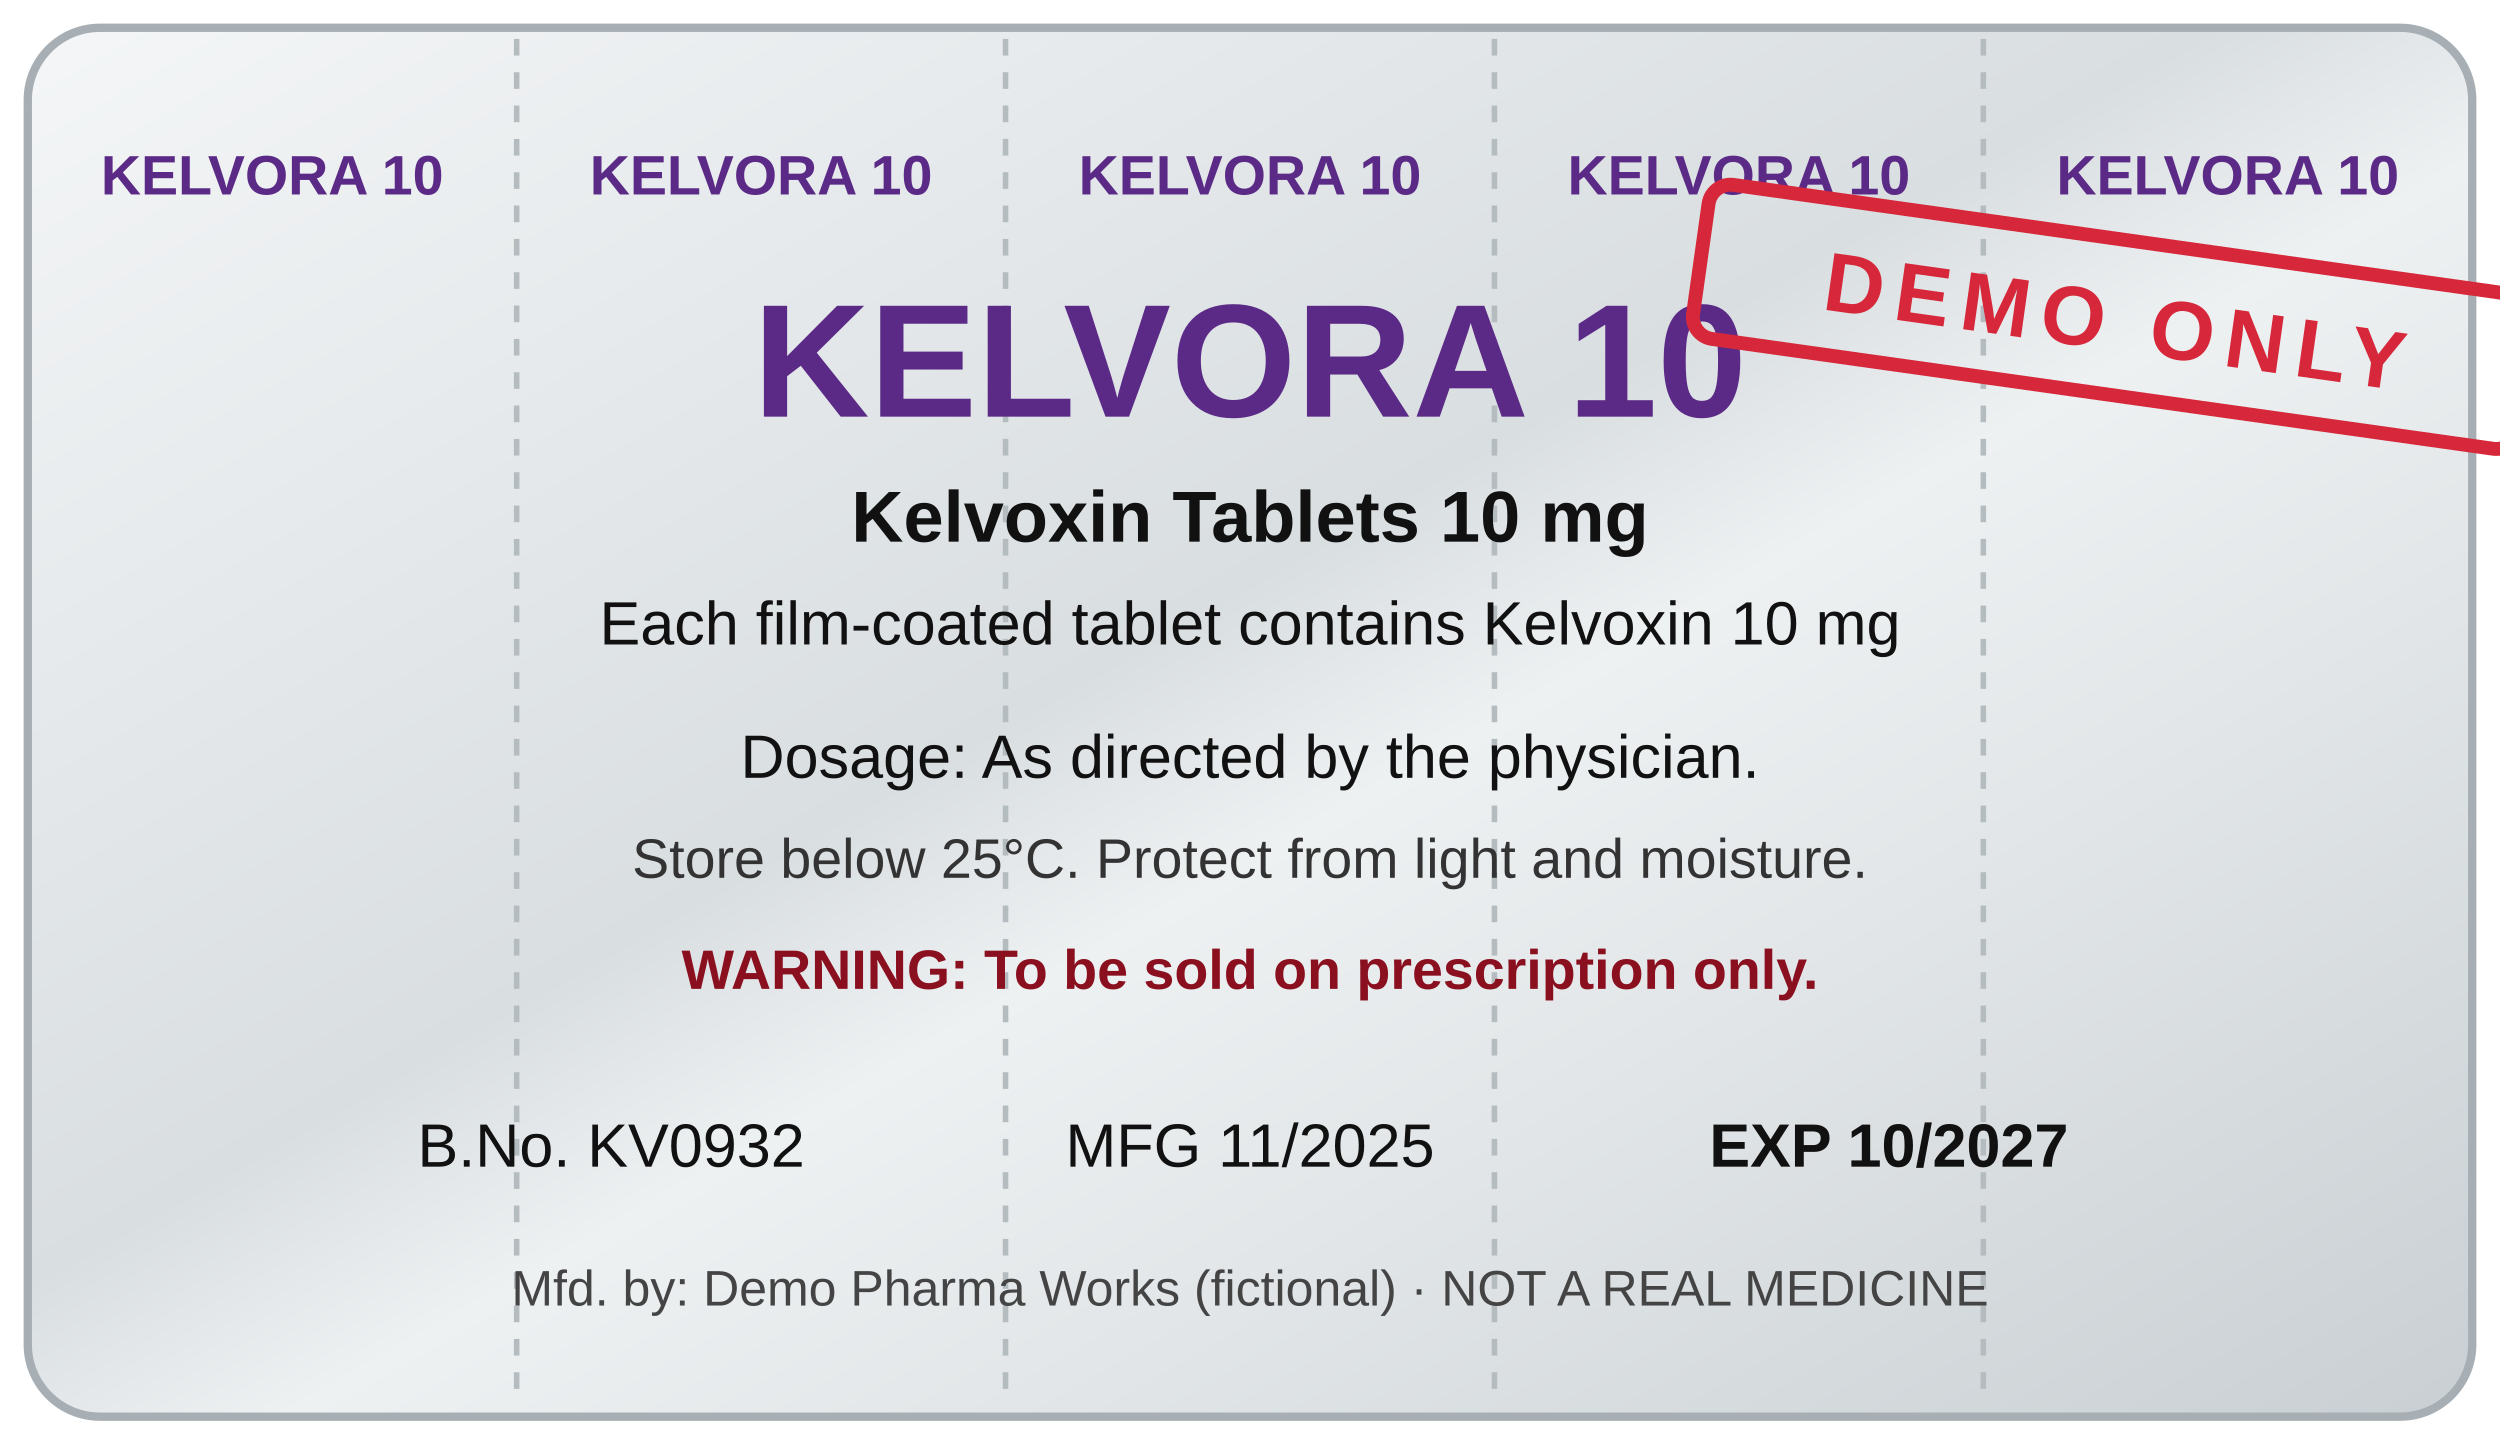
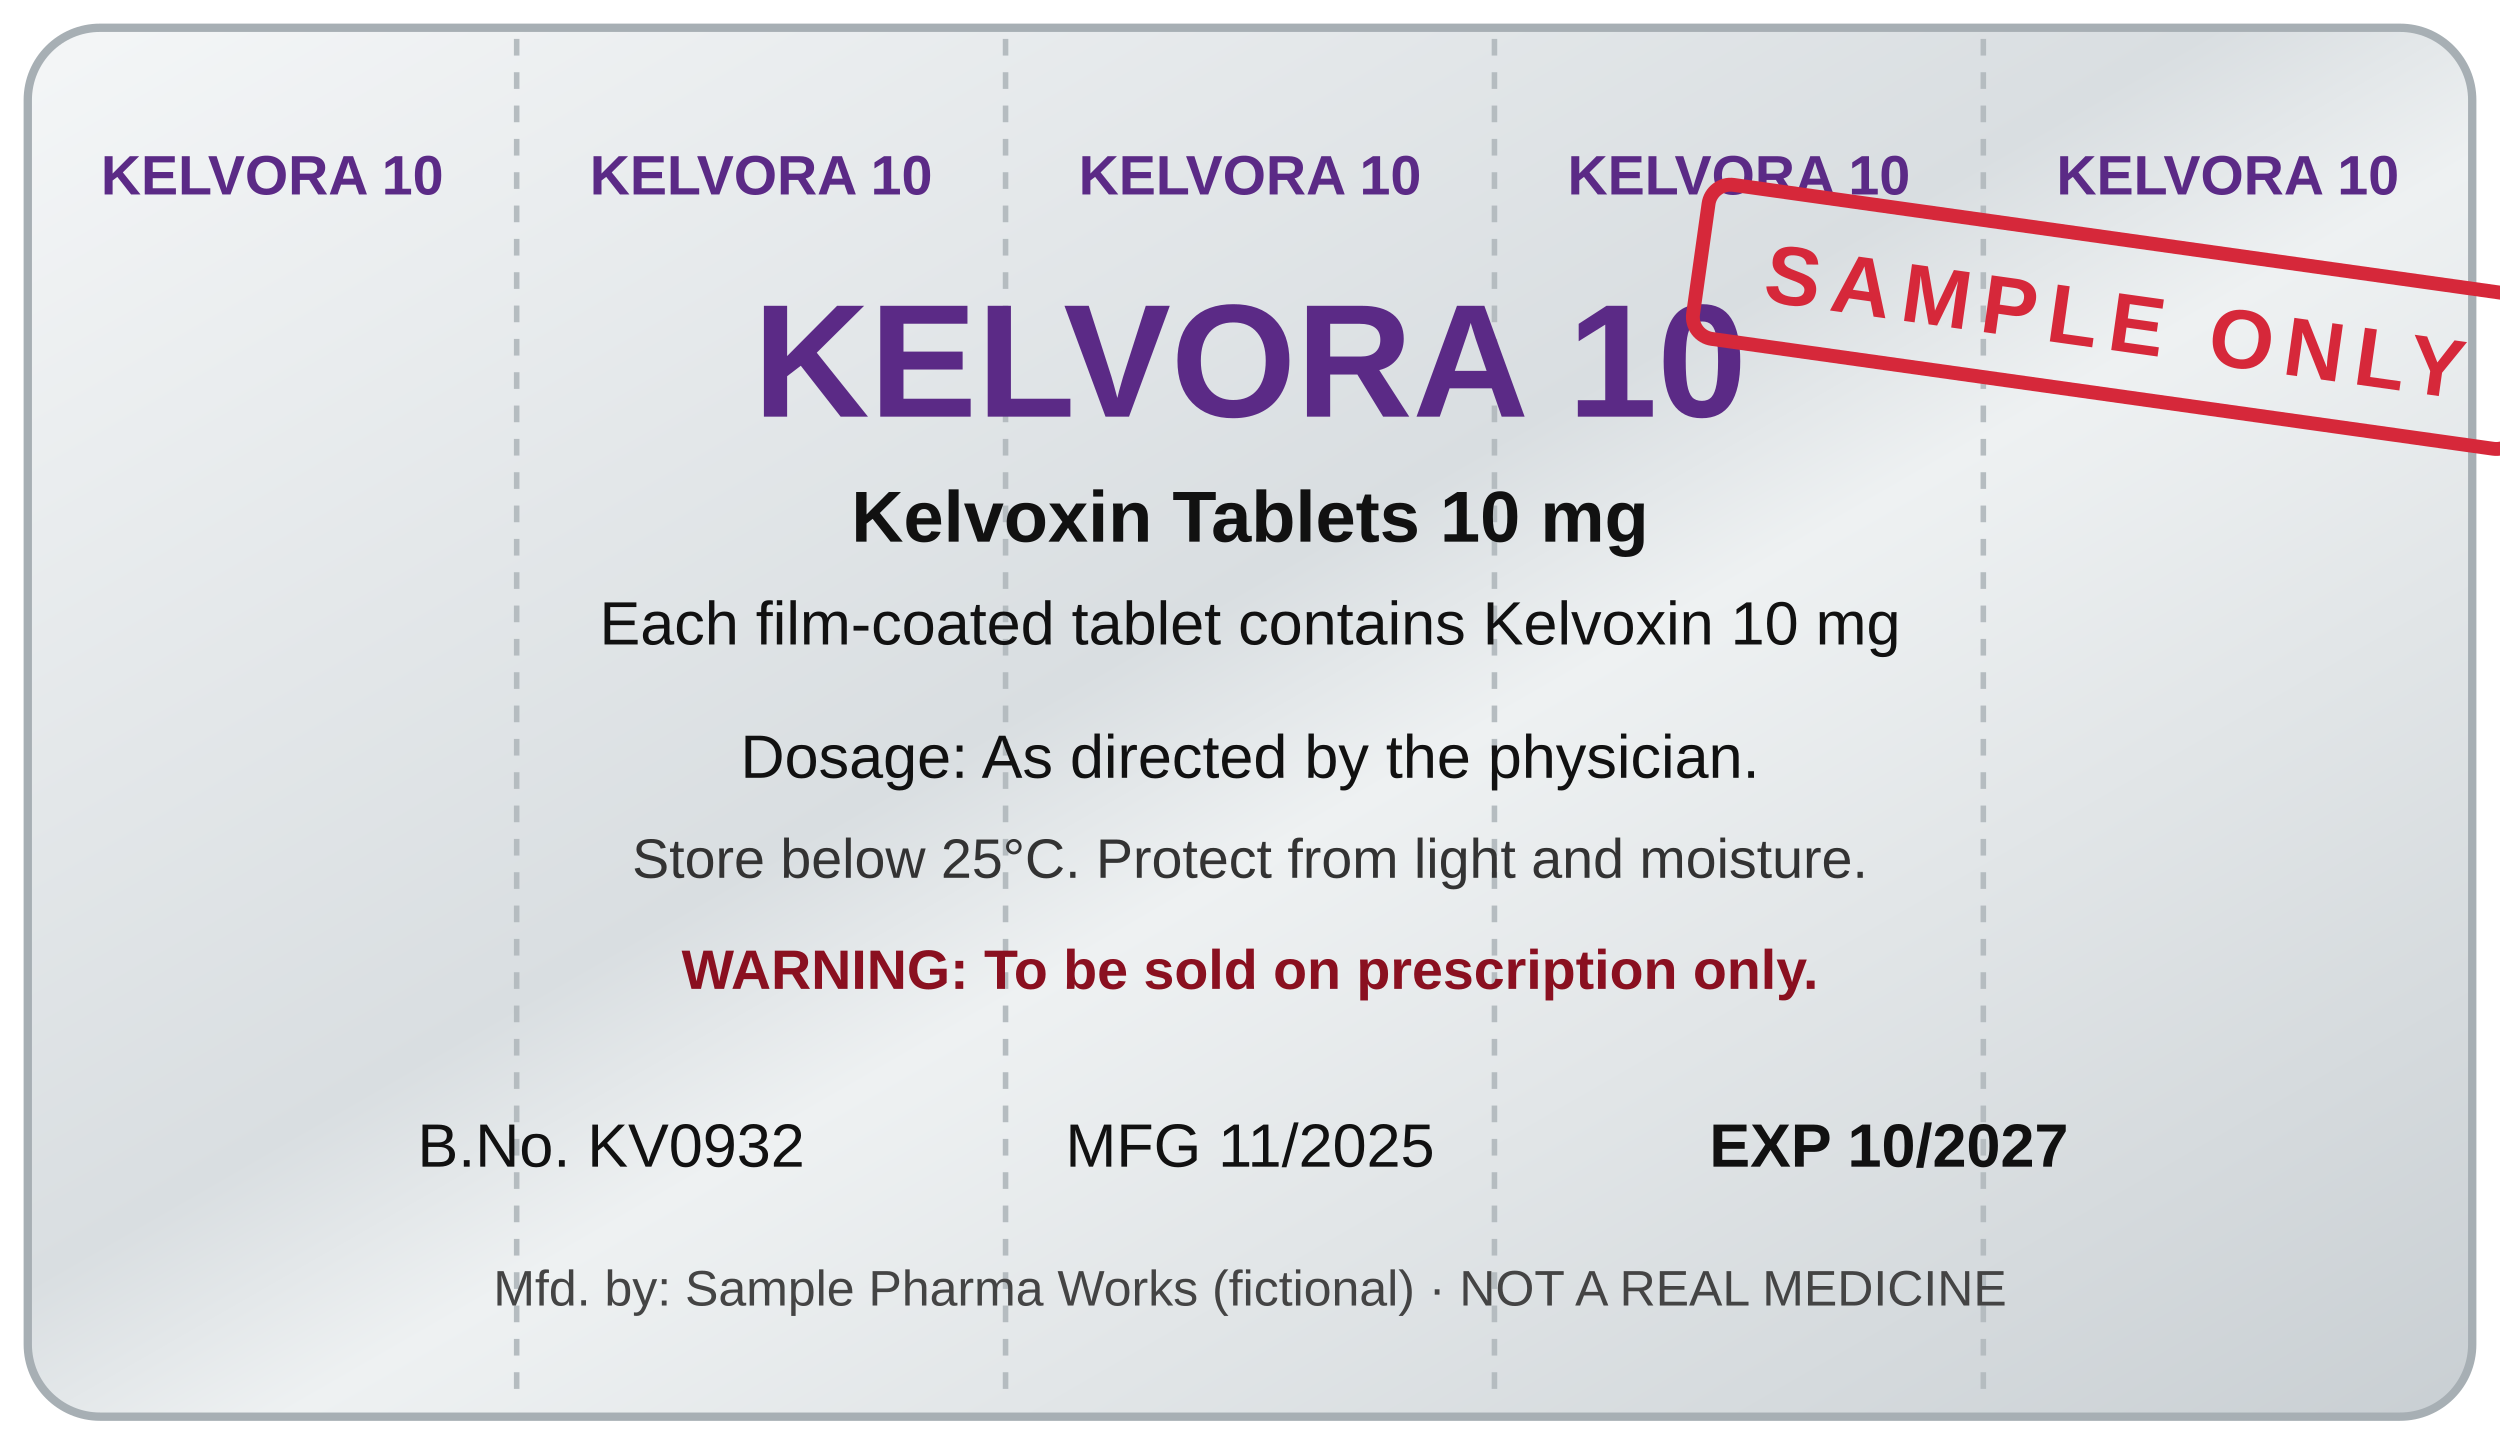
<svg xmlns="http://www.w3.org/2000/svg" viewBox="0 0 900 520" width="900" height="520">
  <defs>
    <linearGradient id="foil" x1="0" y1="0" x2="1" y2="1">
      <stop offset="0" stop-color="#f4f6f7" />
      <stop offset=".45" stop-color="#d9dee1" />
      <stop offset=".55" stop-color="#eef1f2" />
      <stop offset="1" stop-color="#c9cfd3" />
    </linearGradient>
    <radialGradient id="bub" cx=".4" cy=".35" r=".8">
      <stop offset="0" stop-color="#ffffff" />
      <stop offset=".7" stop-color="#e3e8ea" />
      <stop offset="1" stop-color="#b8c0c4" />
    </radialGradient>
  </defs>
  <rect x="10" y="10" width="880" height="500" rx="26" fill="url(#foil)" stroke="#a7afb4" stroke-width="3" />
  <line x1="186" y1="14" x2="186" y2="506" stroke="#b5bcc0" stroke-dasharray="6 6" stroke-width="2" />
  <line x1="362" y1="14" x2="362" y2="506" stroke="#b5bcc0" stroke-dasharray="6 6" stroke-width="2" />
  <line x1="538" y1="14" x2="538" y2="506" stroke="#b5bcc0" stroke-dasharray="6 6" stroke-width="2" />
  <line x1="714" y1="14" x2="714" y2="506" stroke="#b5bcc0" stroke-dasharray="6 6" stroke-width="2" />
  <text x="98" y="70" font-size="20" font-family="'Helvetica Neue', Arial, sans-serif" font-weight="700" fill="#5b2a86" text-anchor="middle">KELVORA 10</text>
  <text x="274" y="70" font-size="20" font-family="'Helvetica Neue', Arial, sans-serif" font-weight="700" fill="#5b2a86" text-anchor="middle">KELVORA 10</text>
  <text x="450" y="70" font-size="20" font-family="'Helvetica Neue', Arial, sans-serif" font-weight="700" fill="#5b2a86" text-anchor="middle">KELVORA 10</text>
  <text x="626" y="70" font-size="20" font-family="'Helvetica Neue', Arial, sans-serif" font-weight="700" fill="#5b2a86" text-anchor="middle">KELVORA 10</text>
  <text x="802" y="70" font-size="20" font-family="'Helvetica Neue', Arial, sans-serif" font-weight="700" fill="#5b2a86" text-anchor="middle">KELVORA 10</text>
  <text x="450" y="150" font-size="58" font-family="'Helvetica Neue', Arial, sans-serif" font-weight="800" fill="#5b2a86" text-anchor="middle">KELVORA 10</text>
  <text x="450" y="195" font-size="26" font-family="'Helvetica Neue', Arial, sans-serif" font-weight="600" fill="#111" text-anchor="middle">Kelvoxin Tablets 10 mg</text>
  <text x="450" y="232" font-size="22" font-family="'Helvetica Neue', Arial, sans-serif" font-weight="400" fill="#111" text-anchor="middle">Each film-coated tablet contains Kelvoxin 10 mg</text>
  <text x="450" y="280" font-size="22" font-family="'Helvetica Neue', Arial, sans-serif" font-weight="400" fill="#111" text-anchor="middle">Dosage: As directed by the physician.</text>
  <text x="450" y="316" font-size="20" font-family="'Helvetica Neue', Arial, sans-serif" font-weight="400" fill="#333" text-anchor="middle">Store below 25°C. Protect from light and moisture.</text>
  <text x="450" y="356" font-size="20" font-family="'Helvetica Neue', Arial, sans-serif" font-weight="700" fill="#8a1020" text-anchor="middle">WARNING: To be sold on prescription only.</text>
  <text x="220" y="420" font-size="22" font-family="'Helvetica Neue', Arial, sans-serif" font-weight="400" fill="#111" text-anchor="middle">B.No. KV0932</text>
  <text x="450" y="420" font-size="22" font-family="'Helvetica Neue', Arial, sans-serif" font-weight="400" fill="#111" text-anchor="middle">MFG 11/2025</text>
  <text x="680" y="420" font-size="22" font-family="'Helvetica Neue', Arial, sans-serif" font-weight="700" fill="#111" text-anchor="middle">EXP 10/2027</text>
-   <text x="450" y="470" font-size="18" font-family="'Helvetica Neue', Arial, sans-serif" font-weight="400" fill="#444" text-anchor="middle">Mfd. by: Demo Pharma Works (fictional) · NOT A REAL MEDICINE</text>
+   <text x="450" y="470" font-size="18" font-family="'Helvetica Neue', Arial, sans-serif" font-weight="400" fill="#444" text-anchor="middle">Mfd. by: Sample Pharma Works (fictional) · NOT A REAL MEDICINE</text>
  <g transform="rotate(8 760 120)">
    <rect x="610" y="86" width="300" height="56" rx="8" fill="none" stroke="#d6283a" stroke-width="5" />
  </g>
-   <text x="760" y="126" font-size="30" font-family="'Helvetica Neue', Arial, sans-serif" font-weight="800" fill="#d6283a" text-anchor="middle" letter-spacing="4" transform="rotate(8 760 126)">DEMO ONLY</text>
+   <text x="760" y="126" font-size="30" font-family="'Helvetica Neue', Arial, sans-serif" font-weight="800" fill="#d6283a" text-anchor="middle" letter-spacing="4" transform="rotate(8 760 126)">SAMPLE ONLY</text>
</svg>
